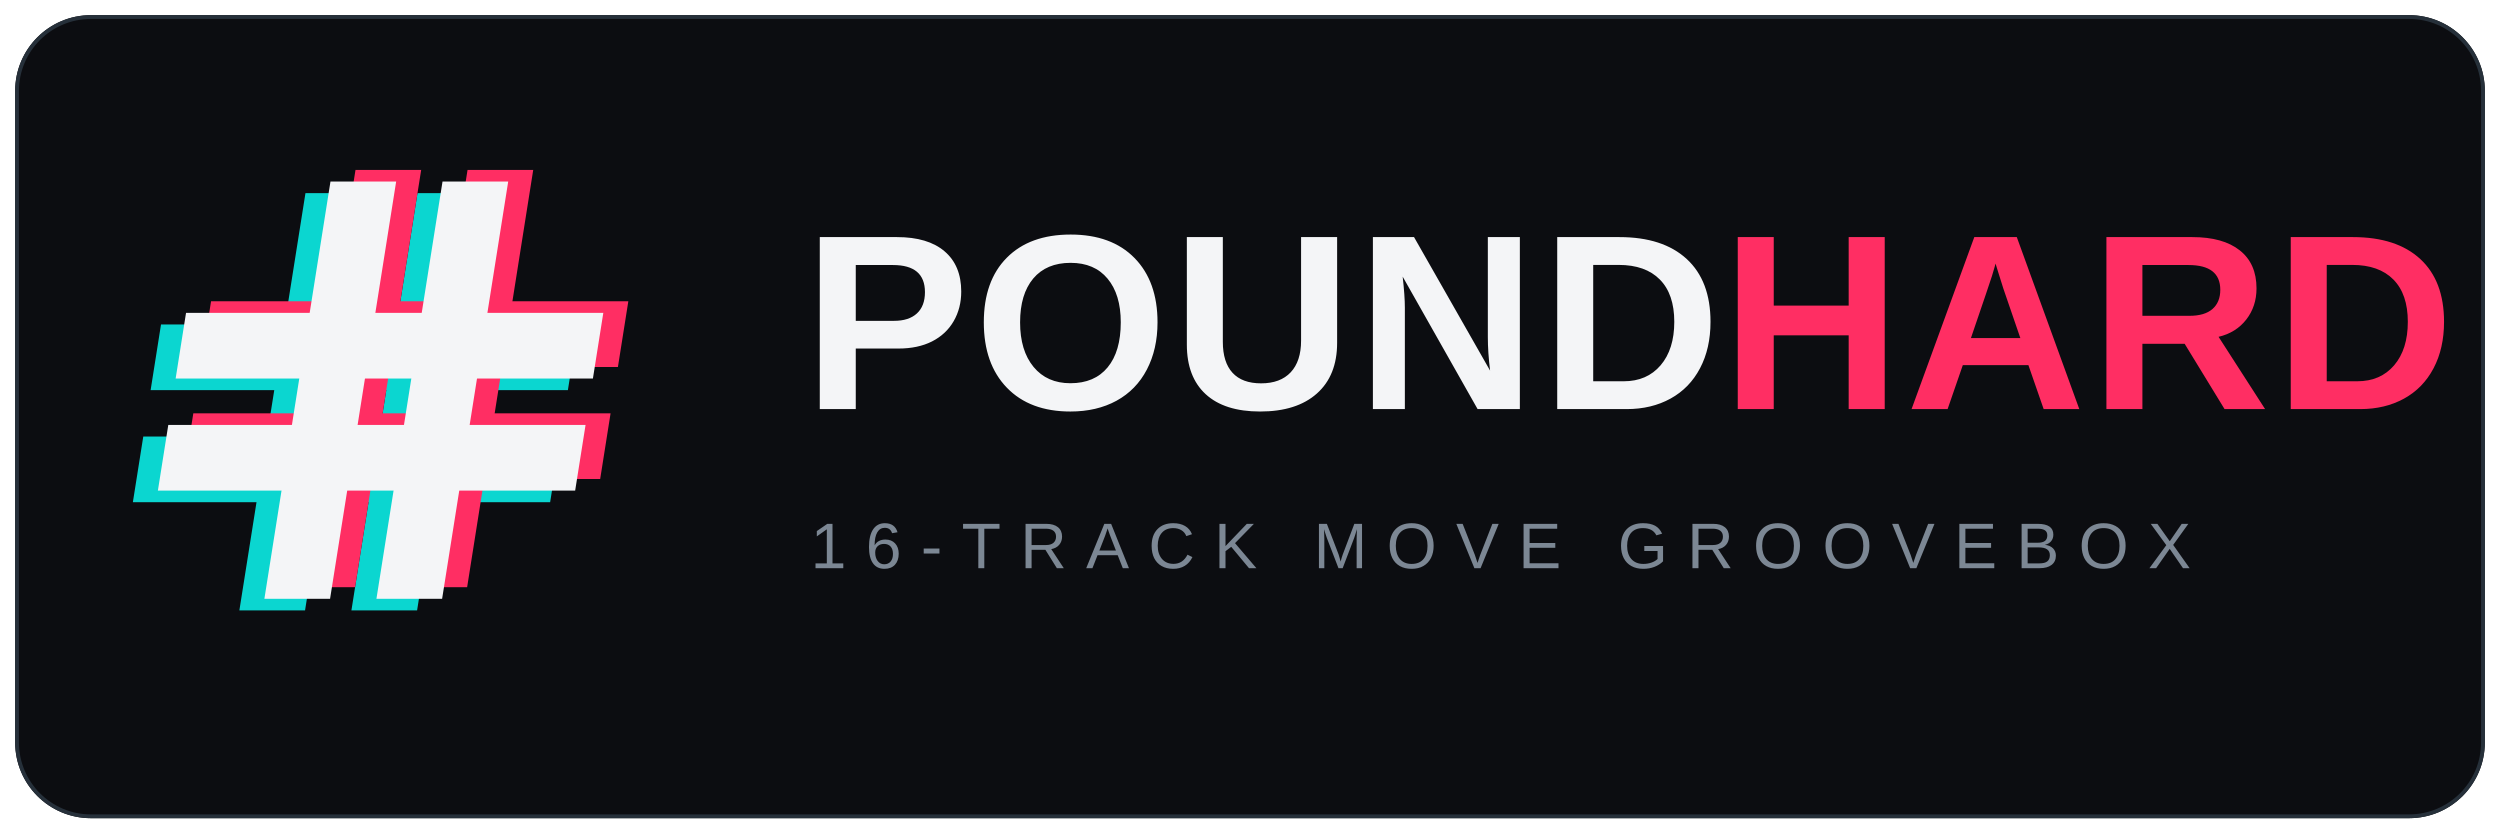
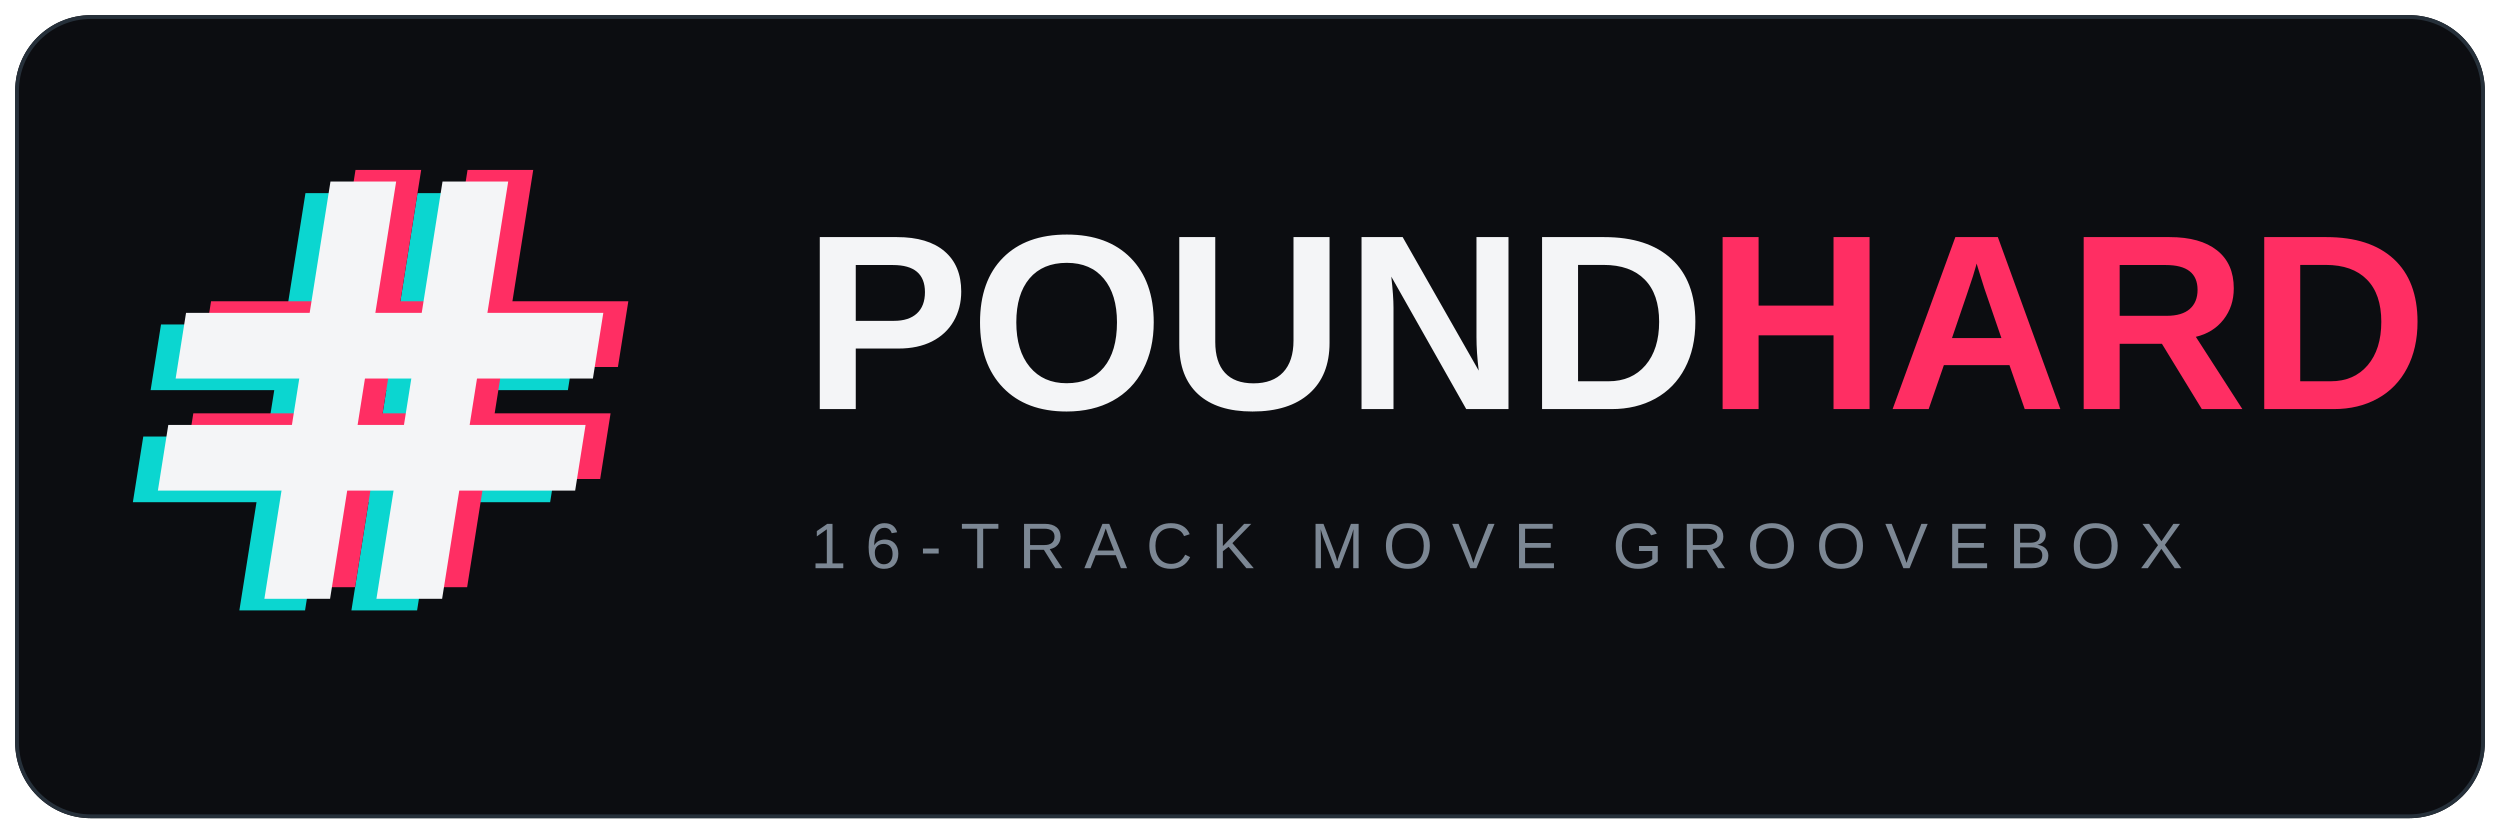
<svg xmlns="http://www.w3.org/2000/svg" viewBox="0 0 660 220" width="660" height="220" role="img" aria-label="PoundHard">
  <defs>
    <g id="ph-hash">
      <rect x="30" y="-4" width="17" height="108" />
      <rect x="59" y="-4" width="17" height="108" />
      <rect x="-2" y="30" width="108" height="17" />
      <rect x="-2" y="59" width="108" height="17" />
    </g>
-     <style>
-       .wm  { font-family: 'Chakra Petch','Segoe UI',Arial,sans-serif; font-weight: 700; }
-       .tag { font-family: 'Chakra Petch','Segoe UI',Arial,sans-serif; font-weight: 500; letter-spacing: .30em; }
-     </style>
  </defs>
  <rect x="4" y="4" width="652" height="212" rx="20" fill="#0c0d11" />
-   <rect x="4.5" y="4.5" width="651" height="211" rx="19.5" fill="none" stroke="#26303a" stroke-width="1" />
+   <rect x="4.5" y="4.5" width="651" height="211" rx="19.5" fill="none" stroke="#26303a" />
  <g transform="translate(56,52) skewX(-9) scale(1.02)">
    <use href="#ph-hash" transform="translate(-6,3)" fill="#0bd6d0" />
    <use href="#ph-hash" transform="translate(6,-3)" fill="#ff2e63" />
    <use href="#ph-hash" fill="#f4f5f7" />
  </g>
-   <text x="212" y="108" class="wm" font-size="66" fill="#f4f5f7" letter-spacing="1">POUND<tspan fill="#ff2e63">HARD</tspan>
+   <text x="212" y="108" font-family="'Chakra Petch','Segoe UI',Arial,sans-serif" font-weight="700" font-size="66" fill="#f4f5f7">POUND<tspan fill="#ff2e63">HARD</tspan>
  </text>
-   <text x="214" y="150" class="tag" font-size="17" fill="#7c8794">16-TRACK MOVE GROOVEBOX</text>
+   <text x="214" y="150" font-family="'Chakra Petch','Segoe UI',Arial,sans-serif" font-weight="500" letter-spacing="5" font-size="17" fill="#7c8794">16-TRACK MOVE GROOVEBOX</text>
</svg>
